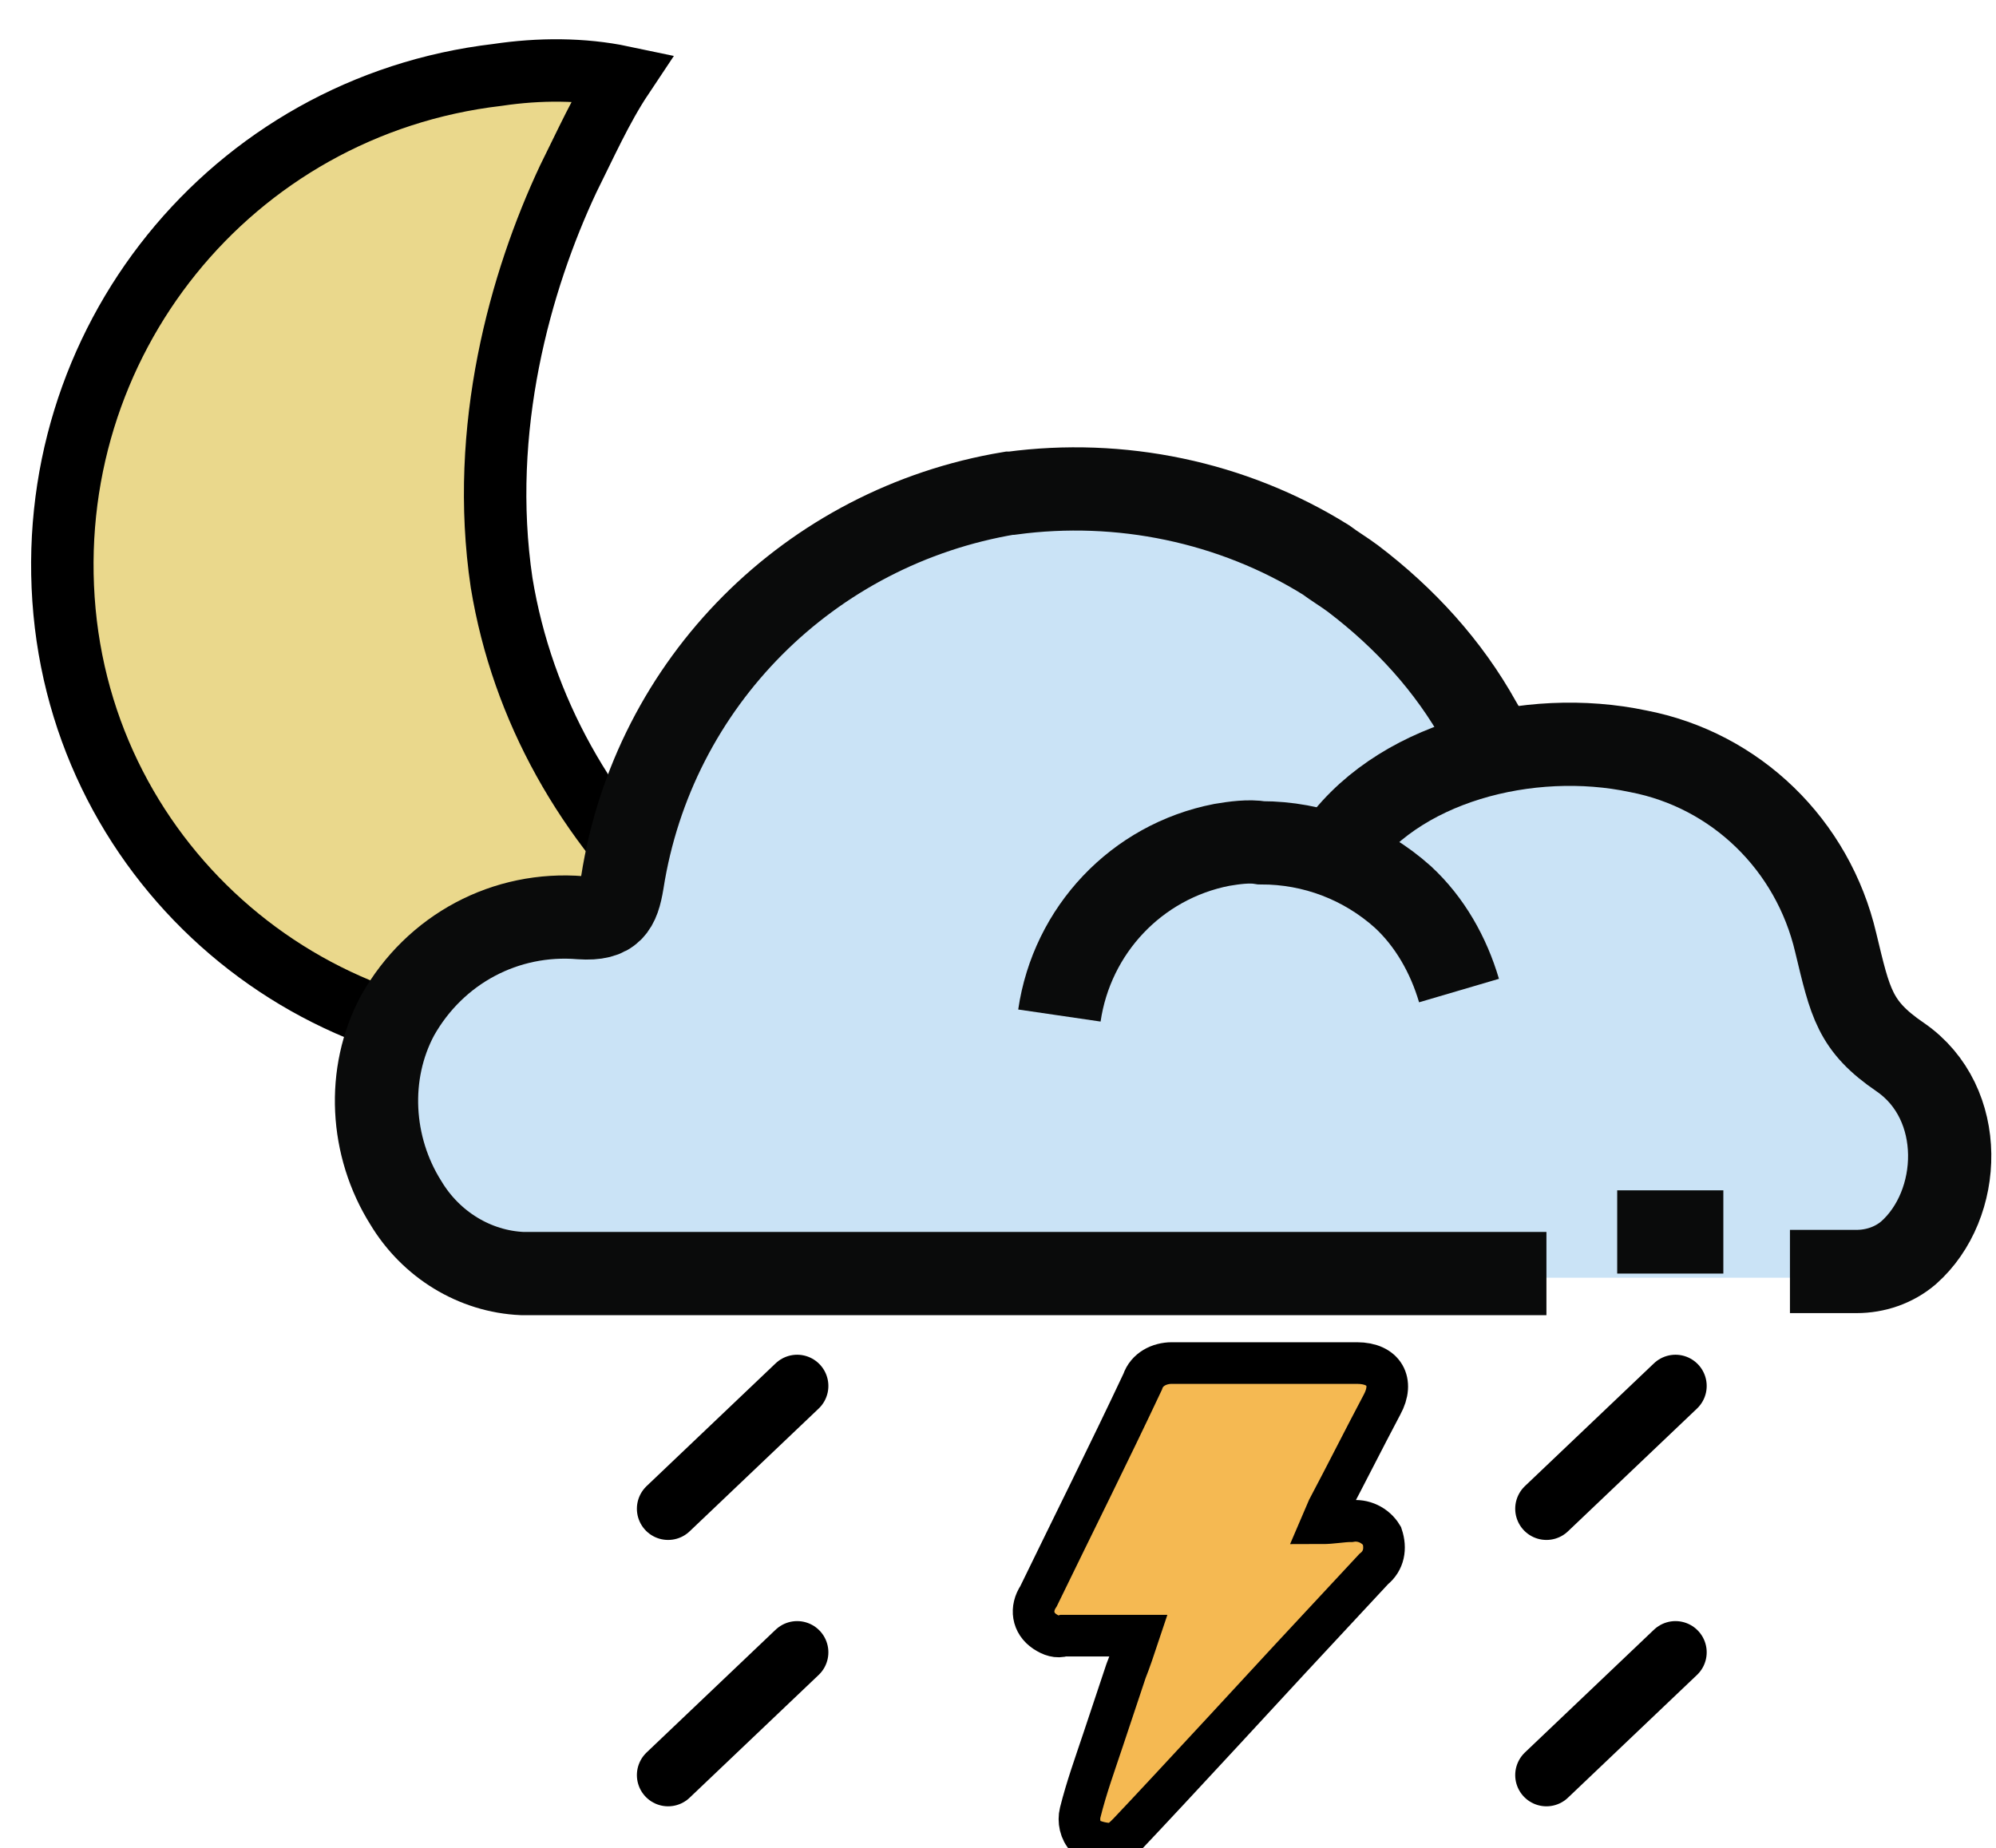
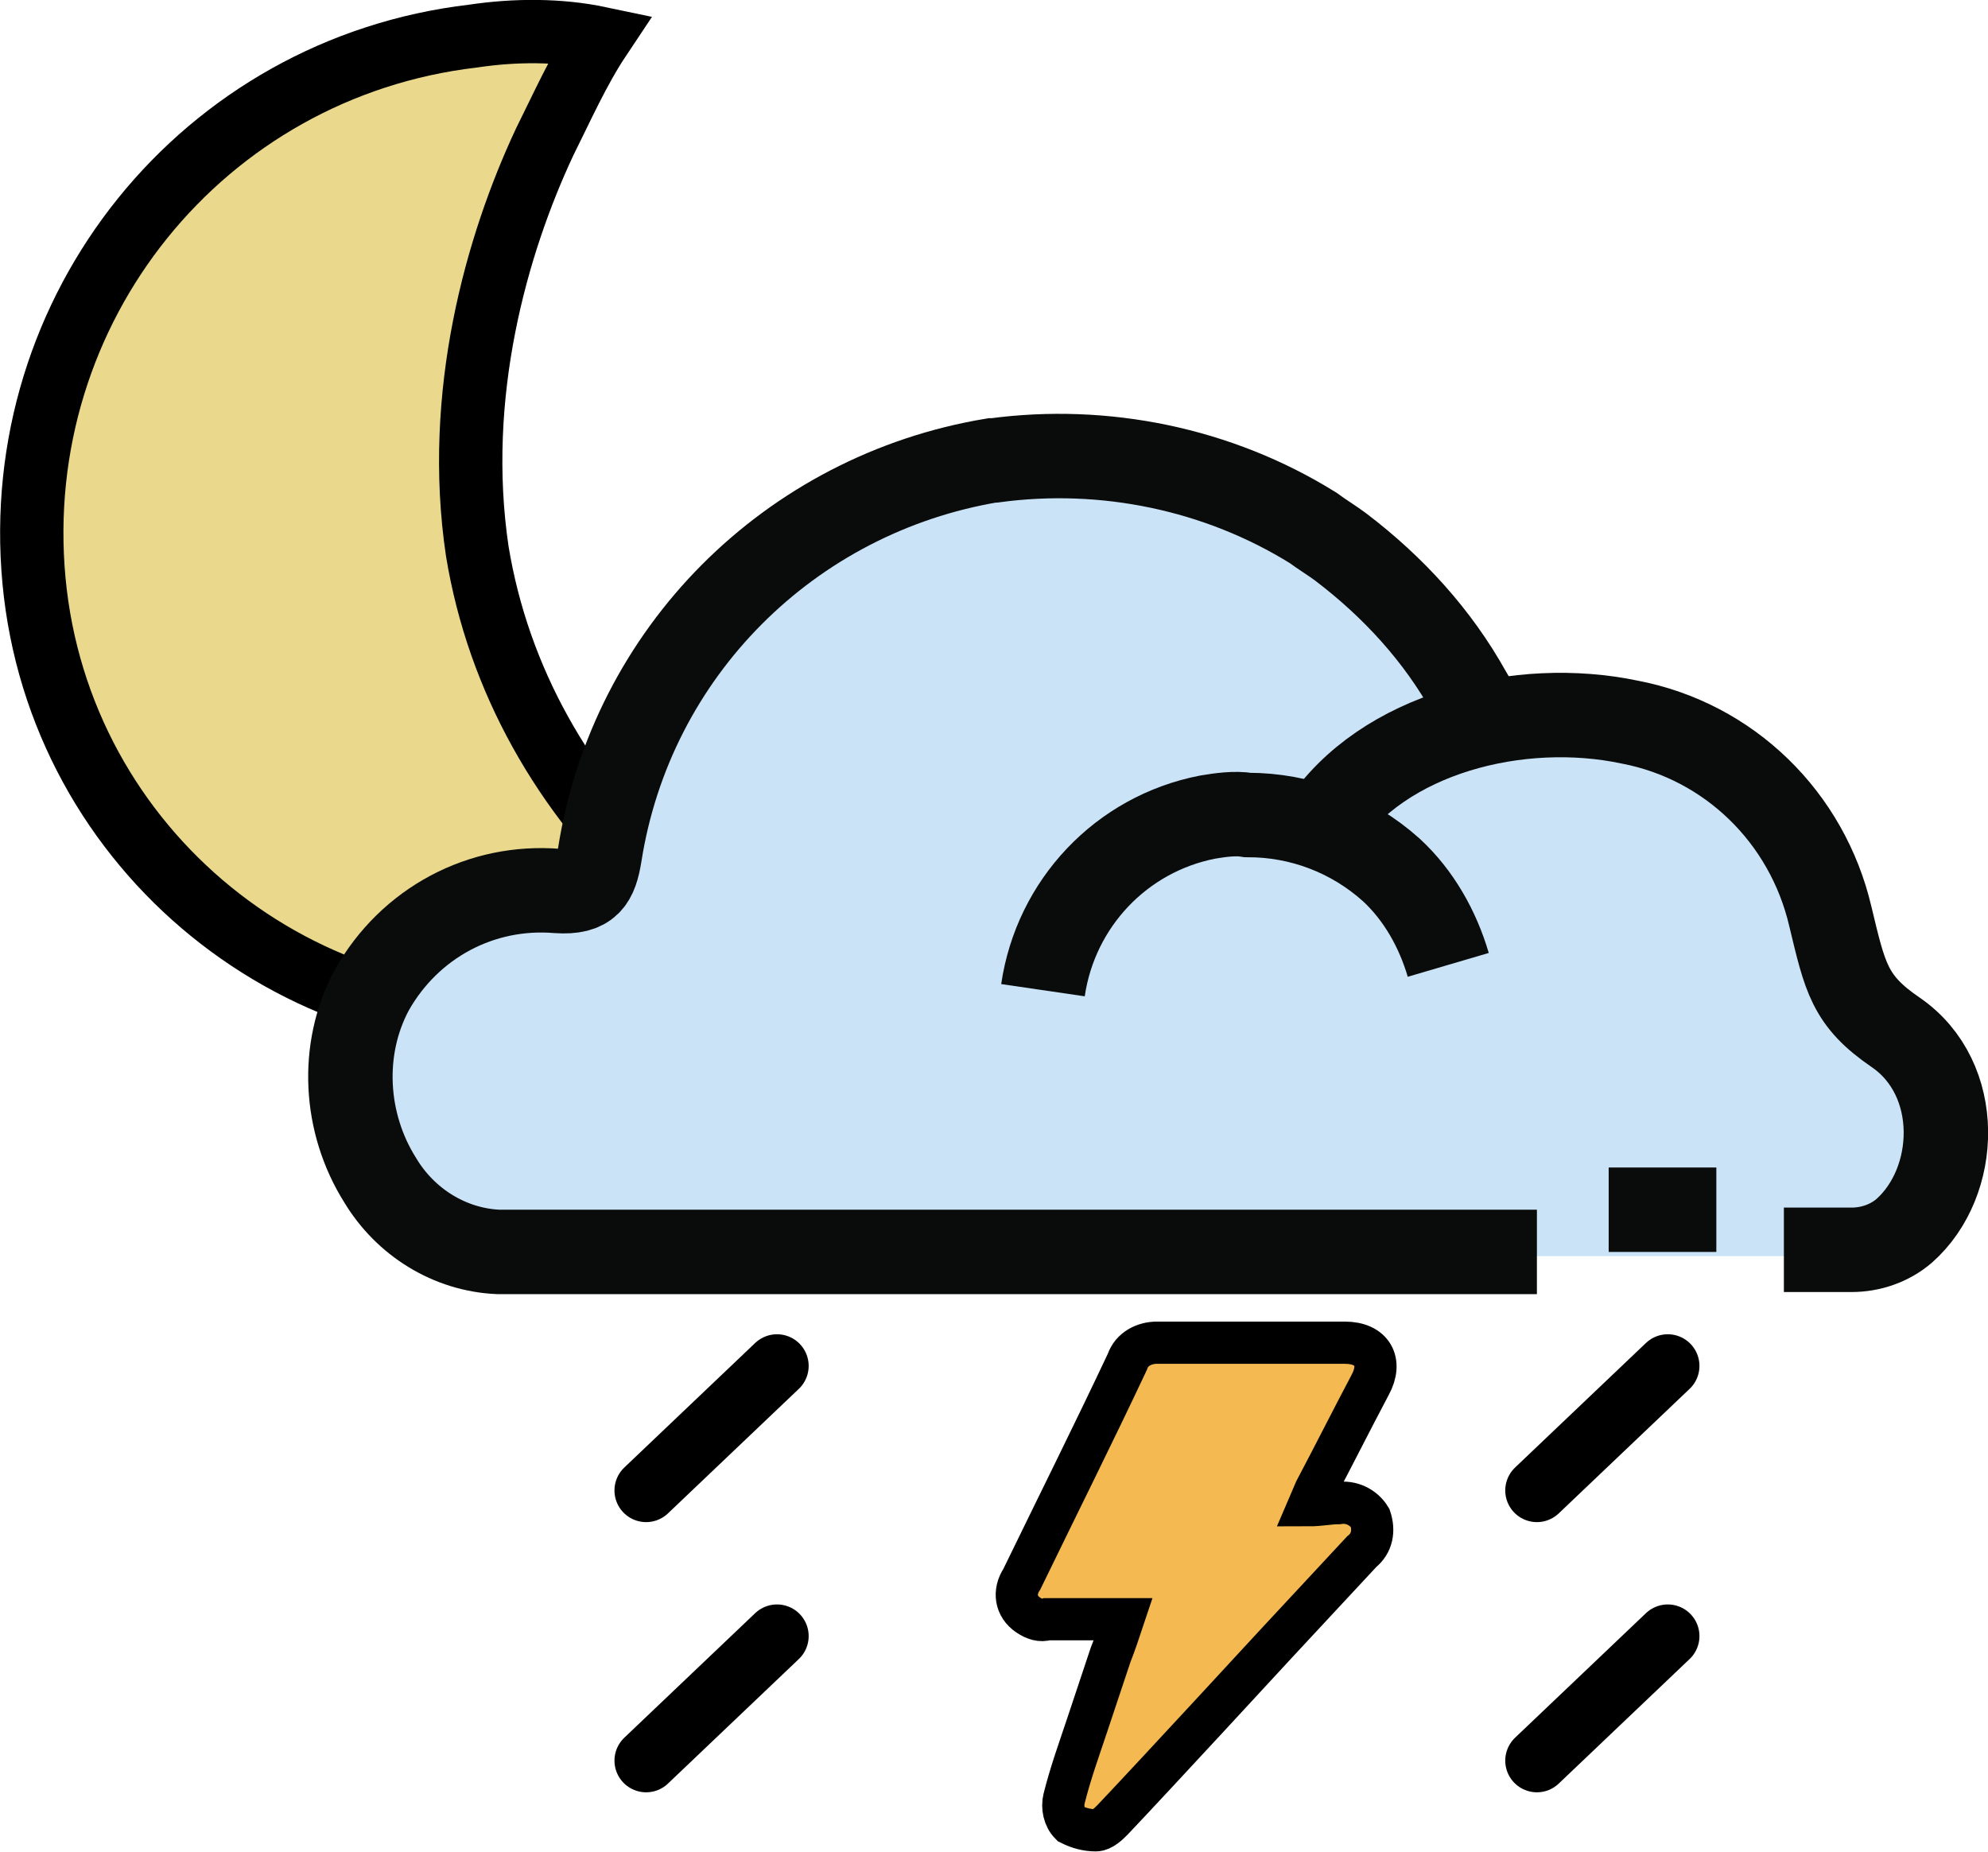
- <svg xmlns="http://www.w3.org/2000/svg" version="1.1" id="Layer_1" x="0px" y="0px" viewBox="16 -12.8 95.9 88.8" style="enable-background:new 16 -12.8 95.9 88.8;" xml:space="preserve">
+ <svg xmlns="http://www.w3.org/2000/svg" version="1.1" id="Layer_1" x="0px" y="0px" style="enable-background:new 16 -12.8 95.9 88.8;" xml:space="preserve" viewBox="17.49 -10.91 94.18 87.71">
  <style type="text/css">
	.st0{fill:#EAD88C;}
	.st1{fill:none;stroke:#000000;stroke-width:3;stroke-miterlimit:10;}
	.st2{fill:none;}
	.st3{fill:#F5B952;}
	.st4{fill:#CAE3F6;}
	.st5{fill:none;stroke:#000000;stroke-width:2;stroke-miterlimit:10;}
	.st6{fill:none;stroke:#000000;stroke-width:3;stroke-linecap:round;stroke-miterlimit:10;}
	.st7{fill:none;stroke:#0A0B0B;stroke-width:4;stroke-miterlimit:10;}
</style>
  <g>
    <g>
      <path class="st0" d="M39.9-9.2c-12.8,1.5-22,12.9-20.8,25.8c1.2,12.8,12.7,22.1,25.4,20.7c3-0.4,5.7-1.2,8.5-2.7    c-1.6-1.1-3-2.3-4.3-3.7c-4.5-4.2-7.6-9.6-8.6-15.7C39,7.8,41,0.7,43.3-4.2c0.8-1.6,1.6-3.4,2.6-4.9C44-9.5,41.9-9.5,39.9-9.2z" />
      <path class="st1" d="M39.9-9.2c-12.8,1.5-22,12.9-20.8,25.8c1.2,12.8,12.7,22.1,25.4,20.7c3-0.4,5.7-1.2,8.5-2.7    c-1.6-1.1-3-2.3-4.3-3.7c-4.5-4.2-7.6-9.6-8.6-15.7C39,7.8,41,0.7,43.3-4.2c0.8-1.6,1.6-3.4,2.6-4.9C44-9.5,41.9-9.5,39.9-9.2z" />
      <path class="st2" d="M61-6.8l-0.4-0.3c-5-3.6-11.1-5.2-18.3-4.6c-3.9,0.3-11.3,4-11.5,4.2c-9.2,5.4-13.9,17.9-10.9,28.9    c0.3,1,0.6,1.9,1,2.9c1.4,3.6,3.7,6.9,6.6,9.5" />
    </g>
    <path class="st3" d="M69.6,75.6c1.9-2,7.8-8.4,7.8-8.4l0,0c1.4-1.5,2.7-2.9,4-4.3c0.5-0.4,0.7-1,0.4-1.6c-0.3-0.5-0.9-0.8-1.5-0.7   c-0.4,0-0.9,0.1-1.4,0.1c0.1-0.3,0.2-0.5,0.3-0.7c0.9-1.7,1.7-3.3,2.6-5c0.6-1.1,0.1-2-1.2-2c-3,0-6,0-8.9,0   c-0.6,0-1.2,0.3-1.4,0.9c-1.7,3.4-3.3,6.8-5,10.2c-0.4,0.6-0.3,1.3,0.3,1.7c0.3,0.2,0.6,0.3,0.9,0.2h3.6c-0.2,0.6-0.3,1.2-0.6,1.7   L68.4,71c-0.4,1.2-0.8,2.3-1.1,3.5c-0.1,0.4,0,0.9,0.3,1.2c0.4,0.2,0.8,0.3,1.2,0.3C69.1,76.1,69.4,75.8,69.6,75.6z" />
    <path class="st4" d="M90.7,48.5H41.8c-2.3-0.2-4.4-1.4-5.6-3.4c-2.7-4.2-1.5-9.7,2.7-12.4c1.7-1.1,3.7-1.6,5.8-1.4   c1.5,0.1,1.8-0.5,2-1.7c1.5-9.6,8.9-17.1,18.4-18.8h0.1c5.2-0.7,10.5,0.4,15,3.2c0.4,0.3,0.9,0.6,1.3,0.9c2.5,1.9,4.5,4.3,6.1,7   l0.7,1.2" />
    <path class="st4" d="M67.4,36c0.6-4.1,3.7-7.4,7.7-8.3c0.6-0.1,1.3-0.2,1.9-0.1c2.5,0,5,0.9,6.8,2.7c1.3,1.2,2.2,2.8,2.7,4.5" />
    <path class="st4" d="M80.6,28.2c2.8-4.4,9.3-6.1,14.5-5c4.7,0.9,8.5,4.6,9.4,9.3c0.7,2.9,0.9,4,3.1,5.6c3.1,2.2,2.9,7.2,0.4,9.5   c-0.7,0.6-1.5,1-2.5,1H88.6" />
    <line class="st2" x1="94.1" y1="46.5" x2="99.2" y2="46.5" />
    <path class="st5" d="M70.2,75.3c1.9-2,7.8-8.4,7.8-8.4l0,0c1.4-1.5,2.7-2.9,4-4.3c0.5-0.4,0.6-1,0.4-1.6c-0.3-0.5-0.9-0.8-1.5-0.7   c-0.4,0-0.9,0.1-1.4,0.1l0.3-0.7c0.9-1.7,1.7-3.3,2.6-5c0.6-1.1,0.1-2-1.2-2c-3,0-6,0-8.9,0c-0.6,0-1.2,0.3-1.4,0.9   c-1.6,3.4-3.3,6.8-5,10.3c-0.4,0.6-0.3,1.3,0.3,1.7c0.3,0.2,0.6,0.3,0.9,0.2h3.6c-0.2,0.6-0.4,1.2-0.6,1.7L69,70.8   c-0.4,1.2-0.8,2.3-1.1,3.5c-0.1,0.4,0,0.9,0.3,1.2c0.4,0.2,0.8,0.3,1.2,0.3C69.7,75.8,70,75.5,70.2,75.3z" />
    <line class="st6" x1="96.5" y1="66.6" x2="90.3" y2="72.5" />
    <line class="st6" x1="54.3" y1="66.6" x2="48.1" y2="72.5" />
    <line class="st6" x1="96.5" y1="53.8" x2="90.3" y2="59.7" />
    <line class="st6" x1="54.3" y1="53.8" x2="48.1" y2="59.7" />
    <path class="st7" d="M90.3,48.4H41.1c-2.3-0.1-4.4-1.4-5.6-3.4c-1.7-2.7-1.9-6.2-0.4-9c1.8-3.2,5.2-5,8.8-4.7   c1.5,0.1,1.8-0.5,2-1.7c1.5-9.6,9-17.1,18.6-18.7h0.1c5.2-0.7,10.6,0.4,15.1,3.2c0.4,0.3,0.9,0.6,1.3,0.9c2.5,1.9,4.6,4.2,6.1,6.9   l0.7,1.2" />
    <path class="st7" d="M66.9,36c0.6-4.1,3.7-7.4,7.8-8.2c0.6-0.1,1.3-0.2,1.9-0.1c2.5,0,4.9,0.9,6.8,2.6c1.3,1.2,2.2,2.8,2.7,4.5" />
    <path class="st7" d="M80.1,28.2c2.9-4.4,9.4-6,14.6-4.9c4.7,0.9,8.4,4.5,9.5,9.2c0.7,2.9,0.9,4,3.1,5.5c3.2,2.2,3,7.1,0.4,9.4   c-0.7,0.6-1.6,0.9-2.5,0.9H102" />
    <line class="st7" x1="93.7" y1="46.4" x2="98.8" y2="46.4" />
  </g>
</svg>
